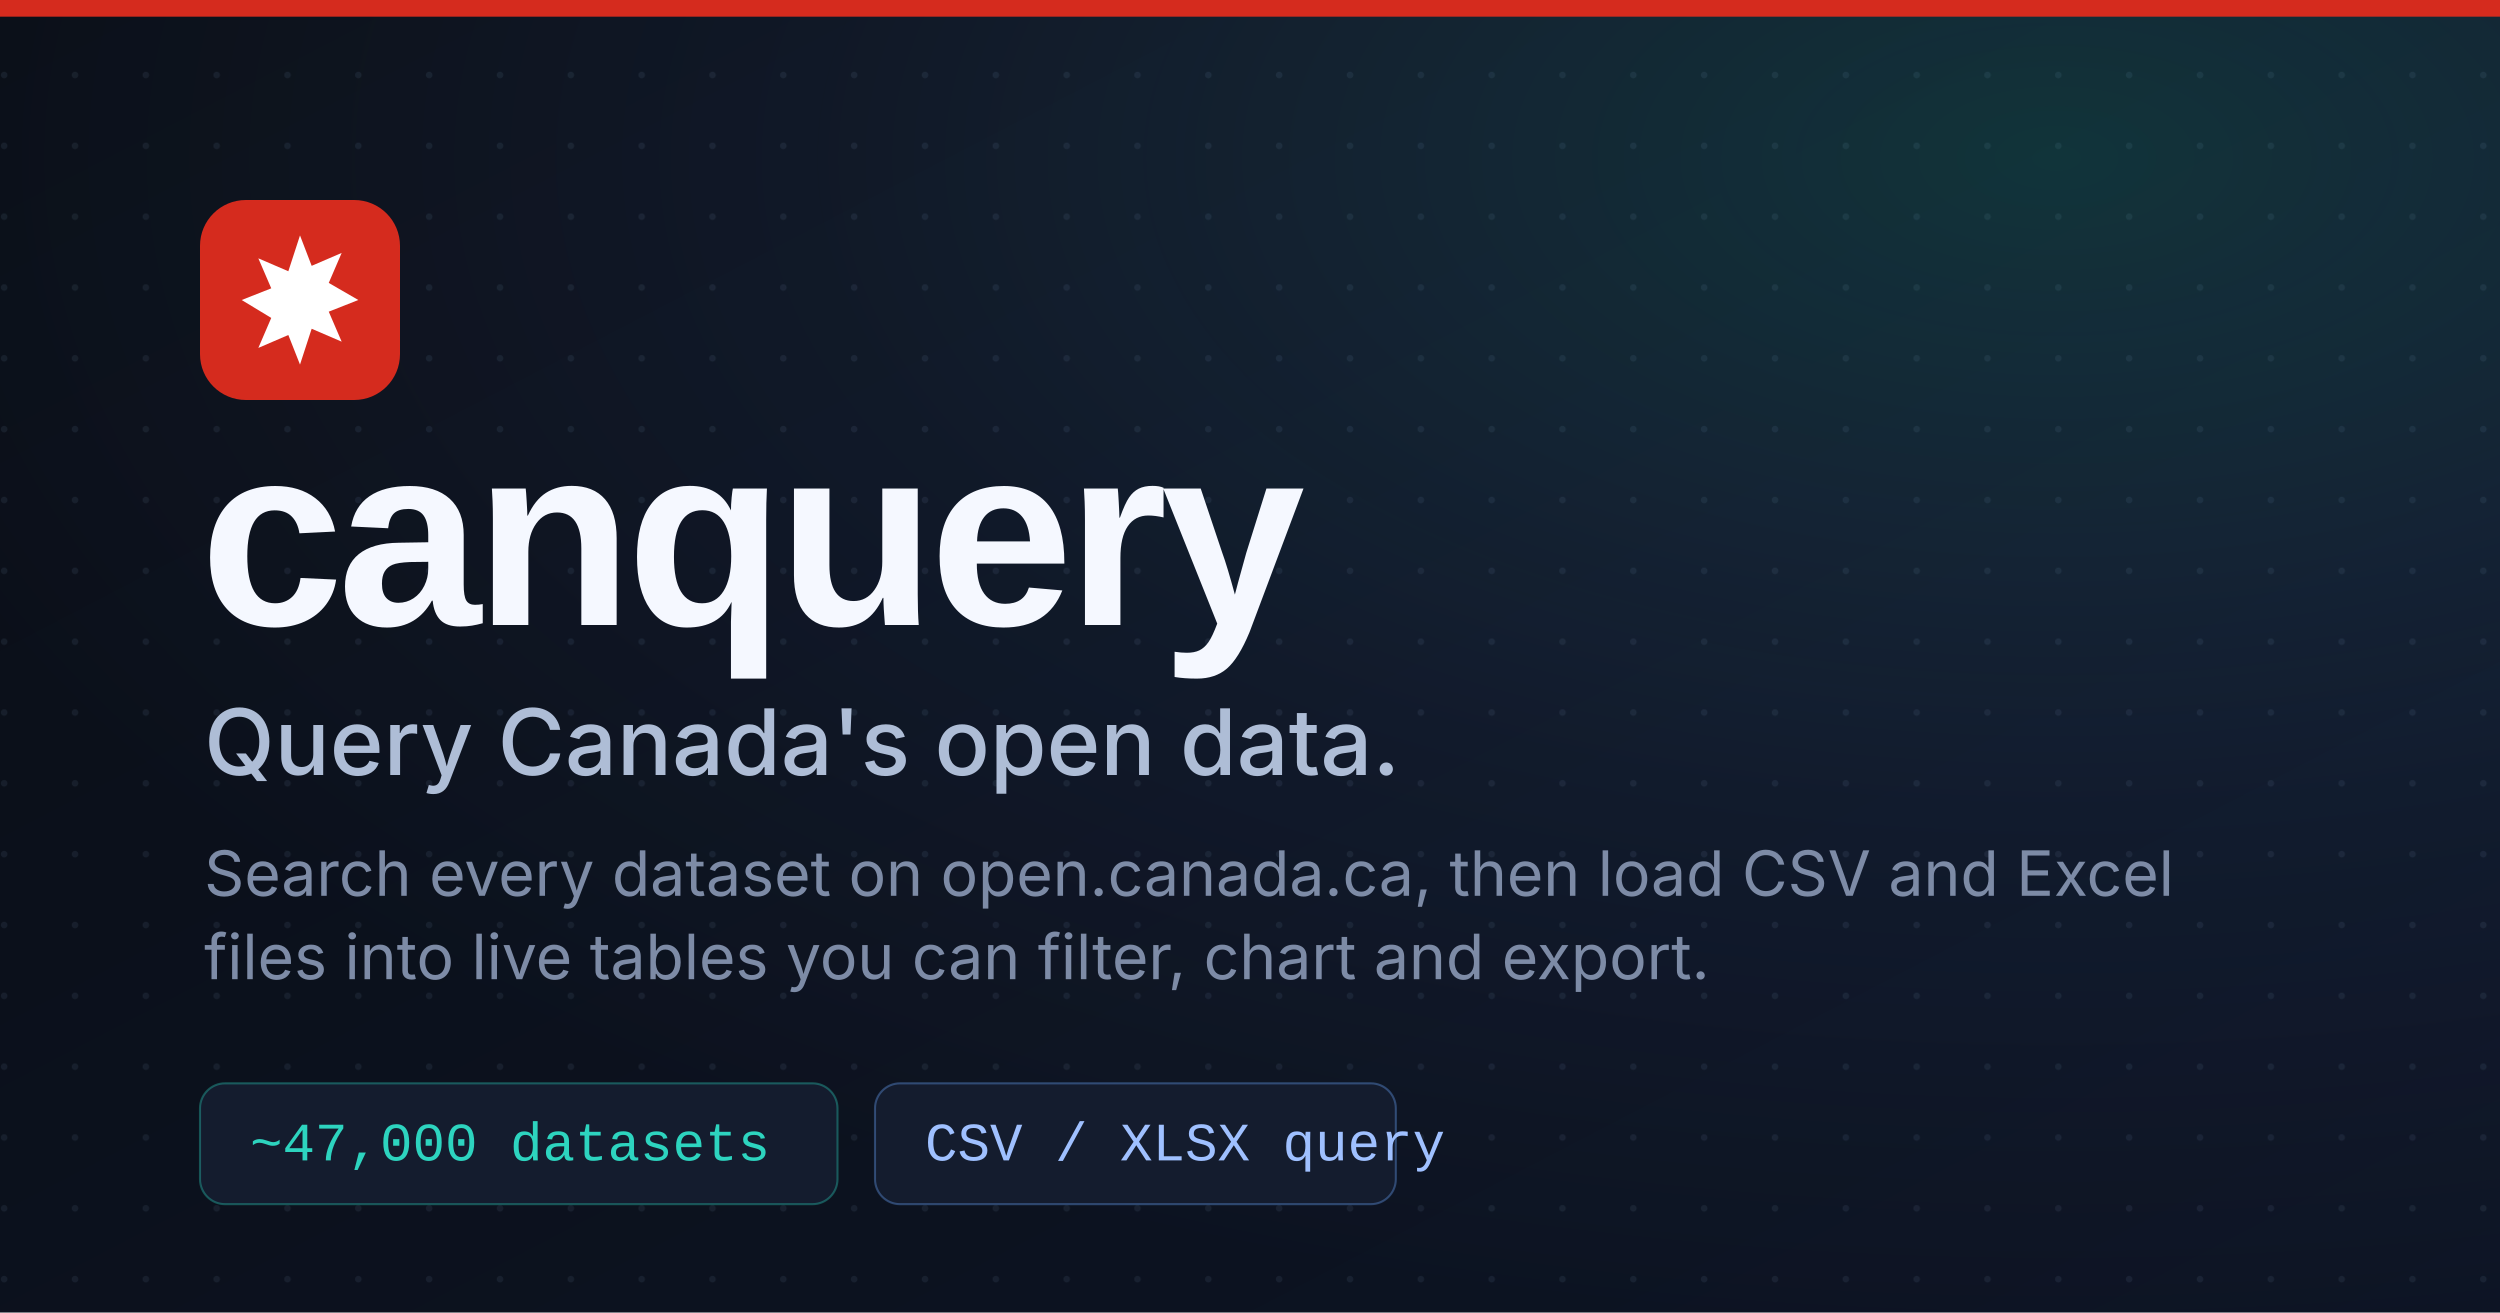
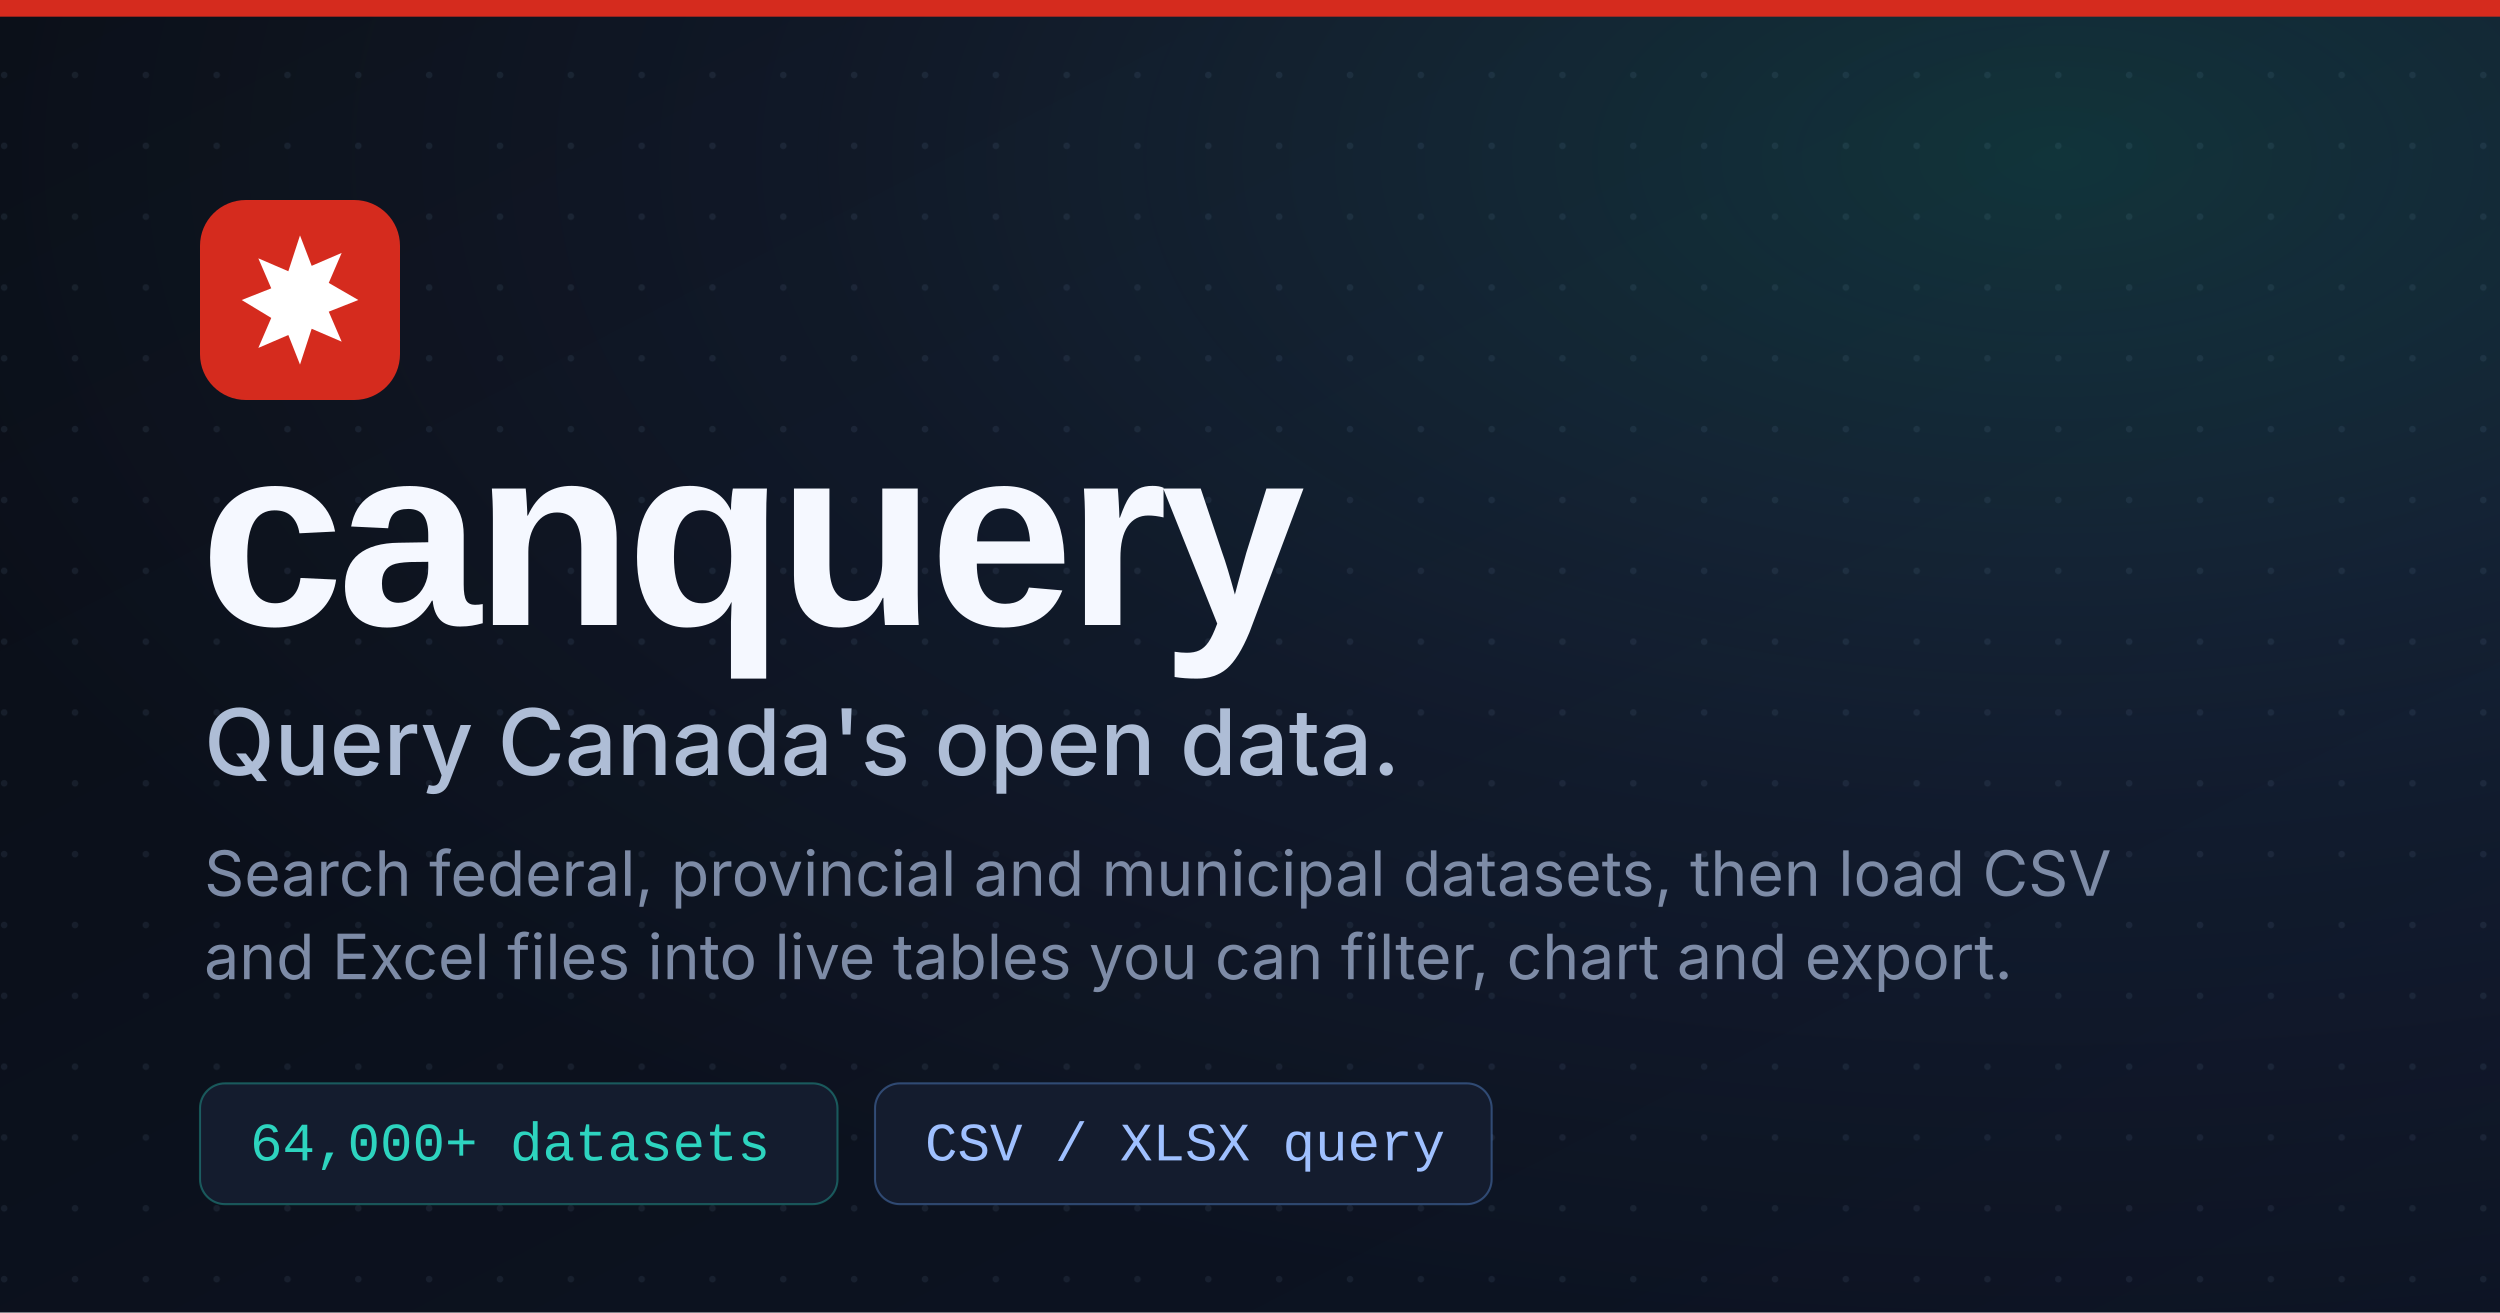
<svg xmlns="http://www.w3.org/2000/svg" width="1200" height="630" viewBox="0 0 1200 630" role="img" aria-label="CanQuery: Canadian open data search, tables and maps">
  <defs>
    <linearGradient id="bg" x1="0" y1="0" x2="1" y2="1">
      <stop offset="0" stop-color="#0a0e16" />
      <stop offset="1" stop-color="#0d1424" />
    </linearGradient>
    <radialGradient id="glow" cx="0.82" cy="0.12" r="0.9">
      <stop offset="0" stop-color="#2dd4bf" stop-opacity="0.18" />
      <stop offset="0.55" stop-color="#6aa6ff" stop-opacity="0.06" />
      <stop offset="1" stop-color="#6aa6ff" stop-opacity="0" />
    </radialGradient>
    <pattern id="dots" width="34" height="34" patternUnits="userSpaceOnUse">
      <circle cx="2" cy="2" r="1.6" fill="#5b6b86" fill-opacity="0.16" />
    </pattern>
  </defs>
  <rect width="1200" height="630" fill="url(#bg)" />
  <rect width="1200" height="630" fill="url(#dots)" />
  <rect width="1200" height="630" fill="url(#glow)" />
  <rect x="0" y="0" width="1200" height="8" fill="#d52b1e" />
  <g transform="translate(96 96)">
    <rect width="96" height="96" rx="22" fill="#d52b1e" />
    <path fill="#ffffff" d="M48 17l5.6 14.6 14.4-6.2-6.2 14.4L76 48l-14.2 5.6 6.2 14.4-14.4-6.2L48 79l-5.6-14.2-14.4 6.2 6.2-14.4L20 48l14.2-5.6-6.2-14.4 14.4 6.2z" />
  </g>
  <text x="96" y="300" font-family="'Space Grotesk', 'Segoe UI', system-ui, -apple-system, Arial, sans-serif" font-size="124" font-weight="700" fill="#f5f8ff" letter-spacing="-3">canquery</text>
  <text x="98" y="372" font-family="Inter, 'Segoe UI', system-ui, -apple-system, Arial, sans-serif" font-size="44" font-weight="500" fill="#aebdd6">Query Canada's open data.</text>
-   <text x="98" y="430" font-family="Inter, 'Segoe UI', system-ui, -apple-system, Arial, sans-serif" font-size="30" font-weight="400" fill="#7d8ba6">Search every dataset on open.canada.ca, then load CSV and Excel</text>
-   <text x="98" y="470" font-family="Inter, 'Segoe UI', system-ui, -apple-system, Arial, sans-serif" font-size="30" font-weight="400" fill="#7d8ba6">files into live tables you can filter, chart and export.</text>
+   <text x="98" y="430" font-family="Inter, 'Segoe UI', system-ui, -apple-system, Arial, sans-serif" font-size="30" font-weight="400" fill="#7d8ba6">Search federal, provincial and municipal datasets, then load CSV</text>
+   <text x="98" y="470" font-family="Inter, 'Segoe UI', system-ui, -apple-system, Arial, sans-serif" font-size="30" font-weight="400" fill="#7d8ba6">and Excel files into live tables you can filter, chart and export.</text>
  <g font-family="'JetBrains Mono', ui-monospace, 'Courier New', monospace" font-size="26" font-weight="500">
    <rect x="96" y="520" width="306" height="58" rx="12" fill="#141c2e" stroke="#2dd4bf" stroke-opacity="0.35" />
-     <text x="120" y="557" fill="#2dd4bf">~47,000 datasets</text>
-     <rect x="420" y="520" width="250" height="58" rx="12" fill="#141c2e" stroke="#6aa6ff" stroke-opacity="0.35" />
+     <text x="120" y="557" fill="#2dd4bf">64,000+ datasets</text>
+     <rect x="420" y="520" width="296" height="58" rx="12" fill="#141c2e" stroke="#6aa6ff" stroke-opacity="0.35" />
    <text x="444" y="557" fill="#9fc0ff">CSV / XLSX query</text>
  </g>
</svg>
